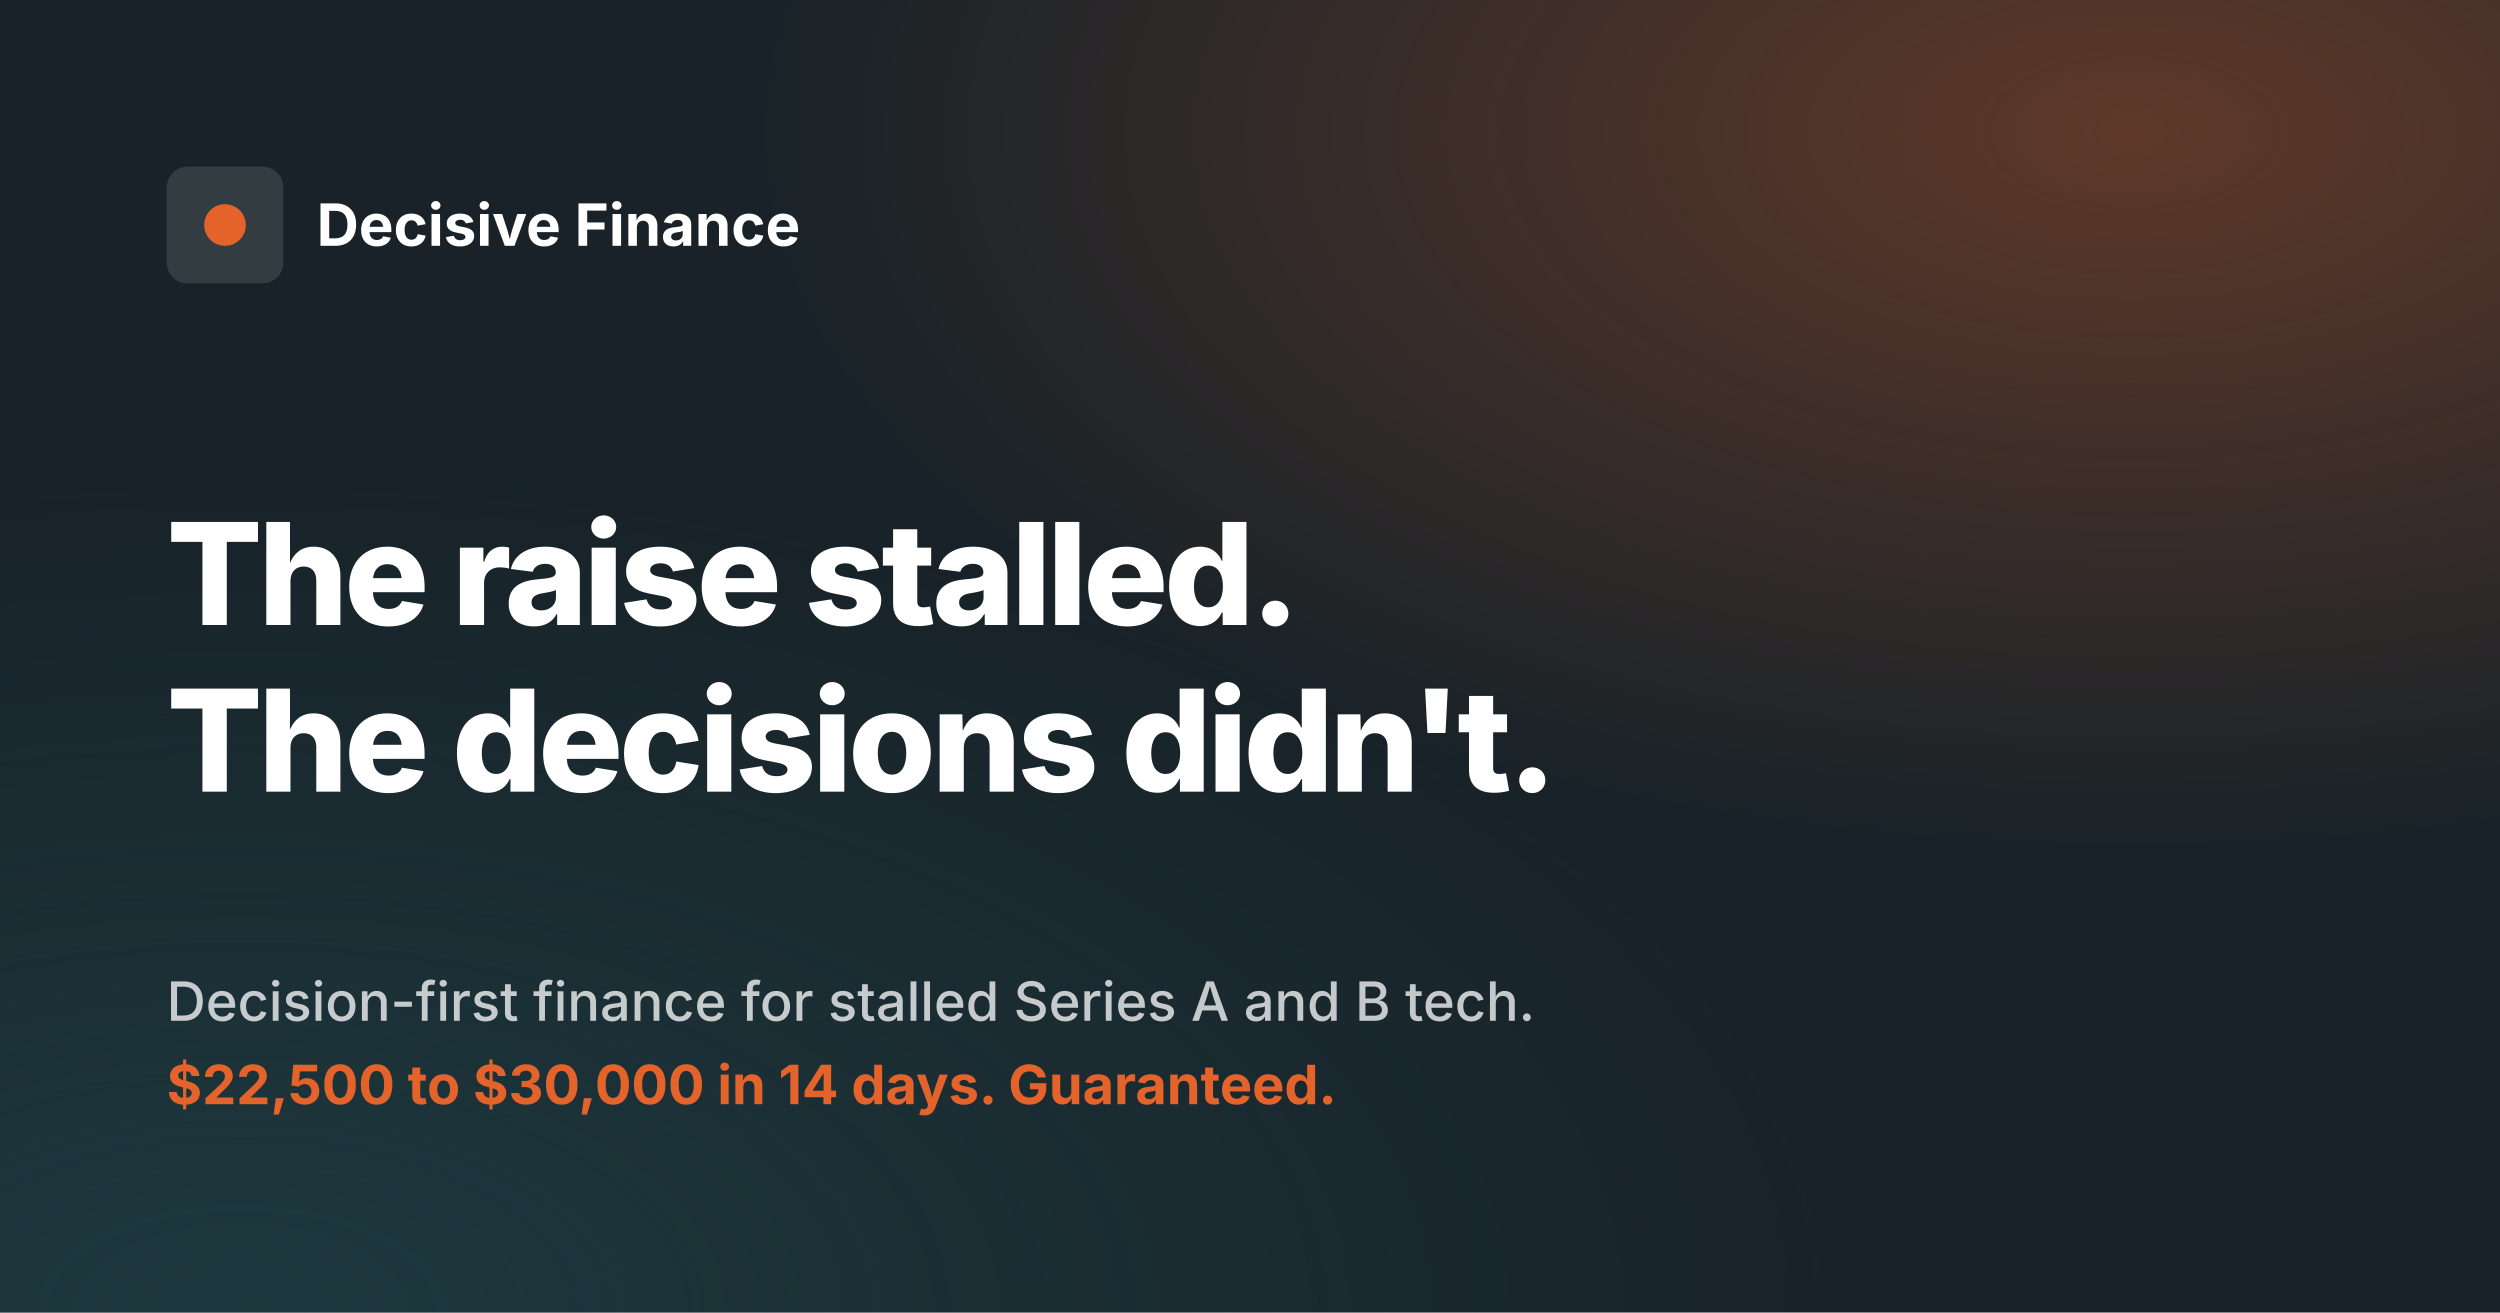
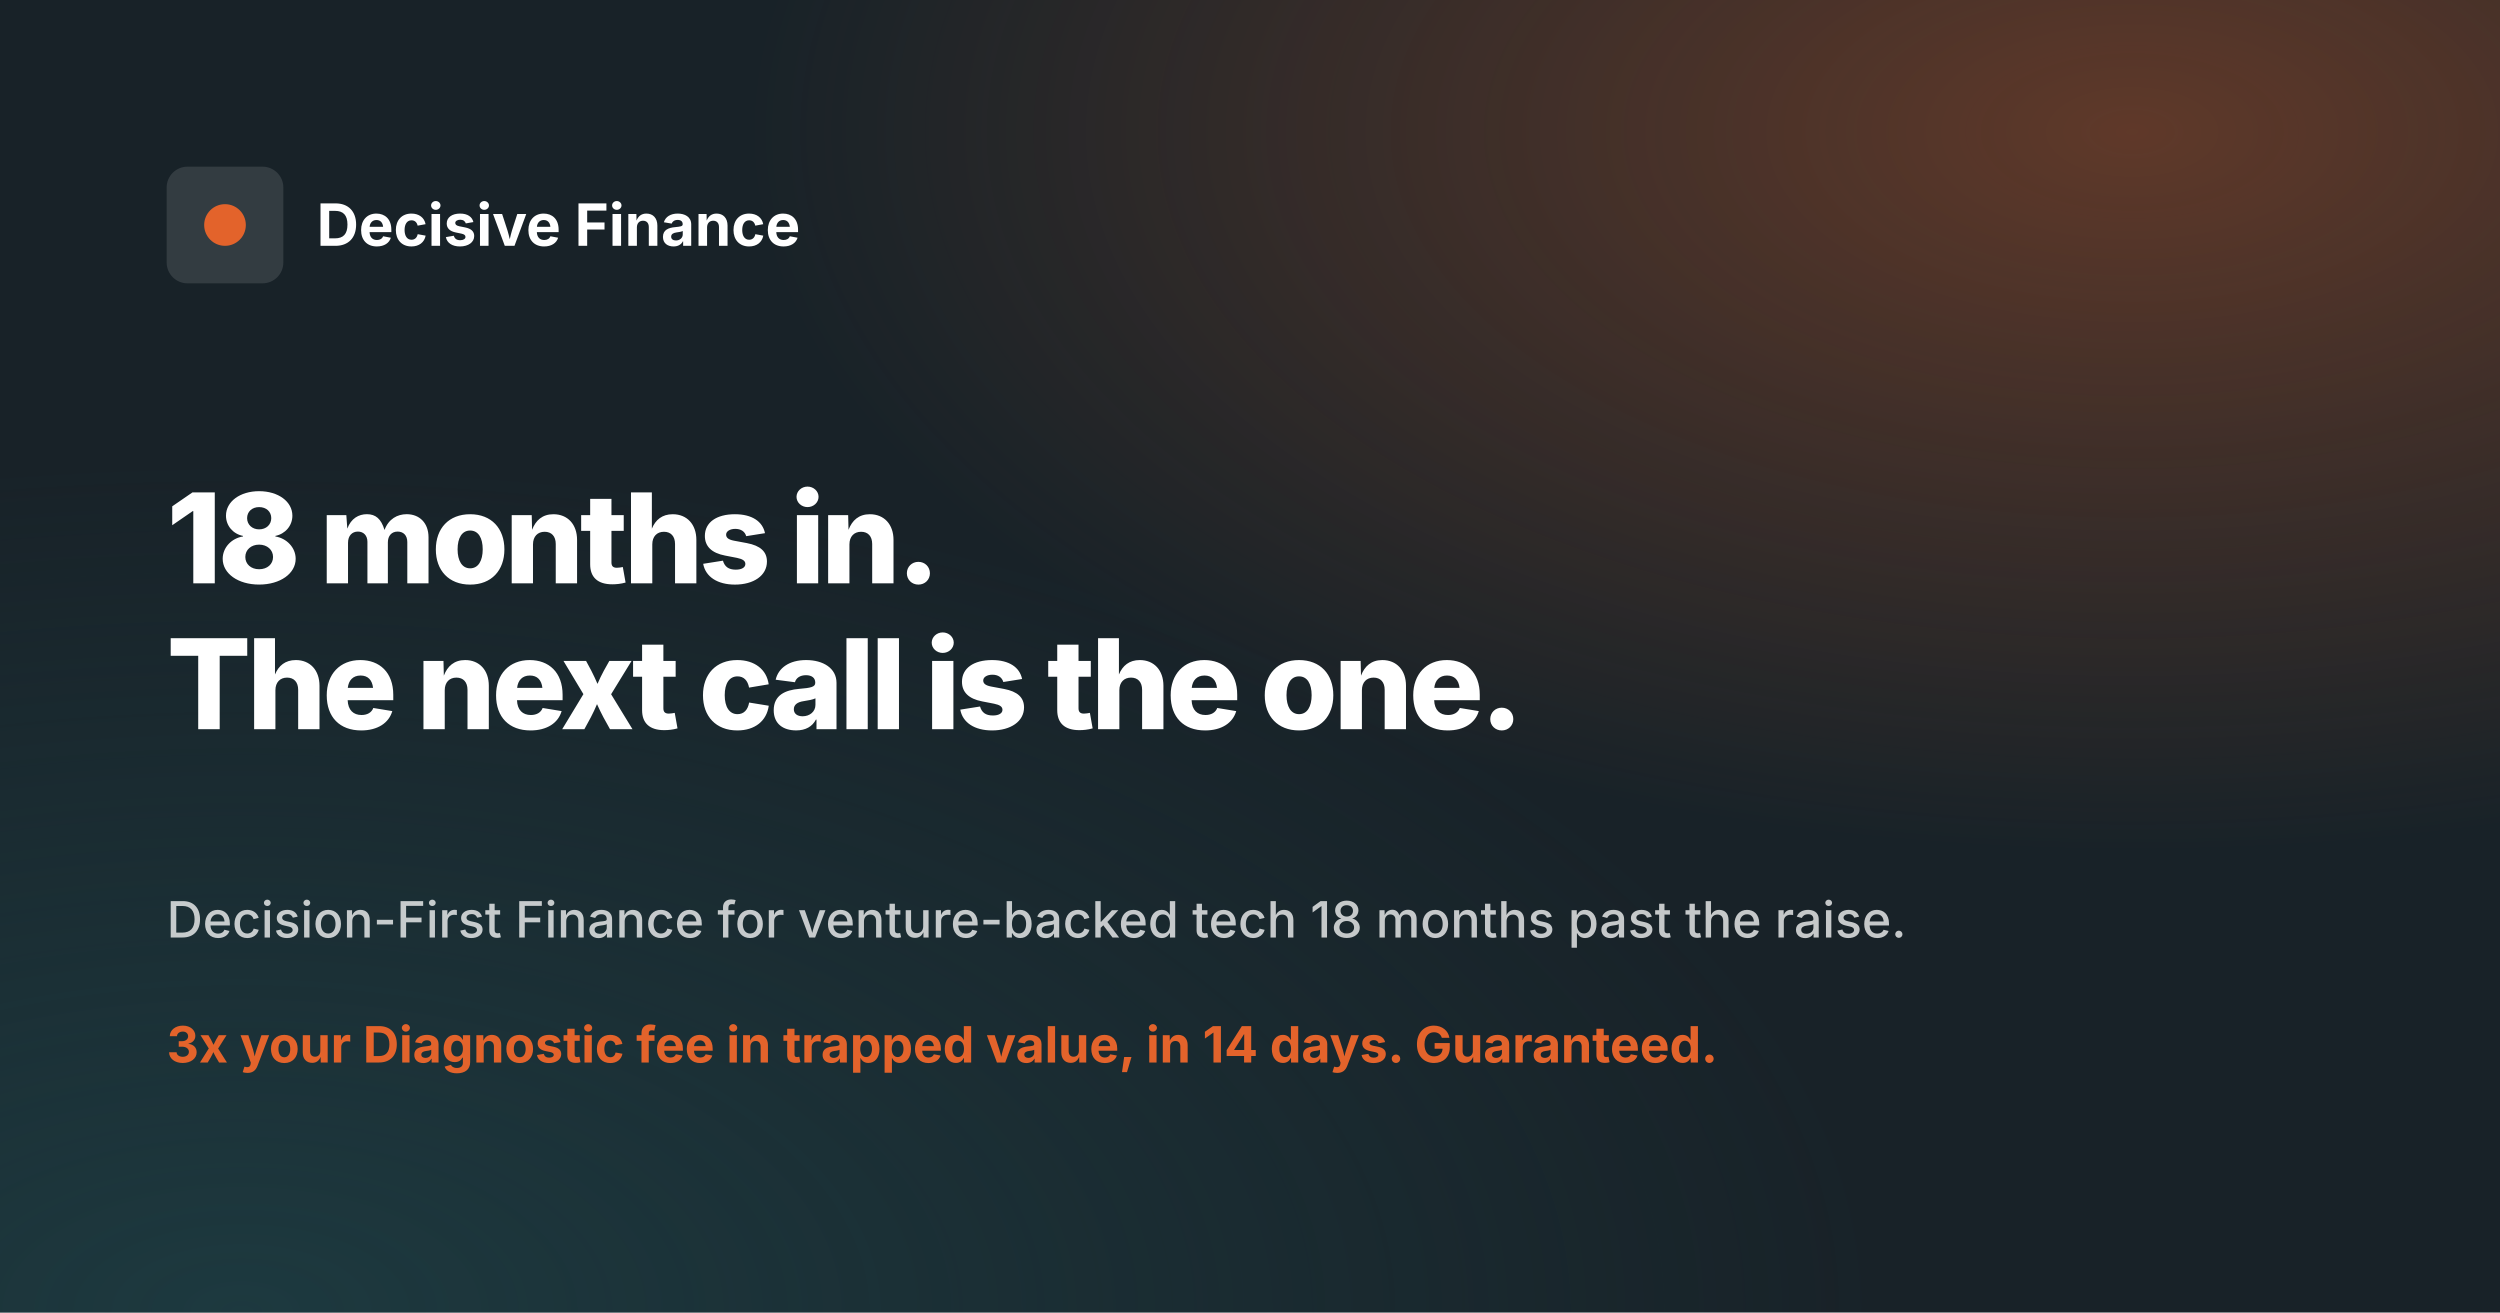
<svg xmlns="http://www.w3.org/2000/svg" viewBox="0 0 1200 630" width="1200" height="630">
  <defs>
    <radialGradient id="g1" cx="85%" cy="10%" r="55%">
      <stop offset="0%" stop-color="#e3632b" stop-opacity="0.35" />
      <stop offset="100%" stop-color="#e3632b" stop-opacity="0" />
    </radialGradient>
    <radialGradient id="g2" cx="10%" cy="100%" r="65%">
      <stop offset="0%" stop-color="#214c52" stop-opacity="0.55" />
      <stop offset="100%" stop-color="#214c52" stop-opacity="0" />
    </radialGradient>
  </defs>
  <rect width="1200" height="630" fill="#182228" />
  <rect width="1200" height="630" fill="url(#g1)" />
  <rect width="1200" height="630" fill="url(#g2)" />
  <g transform="translate(80, 80)">
    <rect width="56" height="56" rx="10" fill="#ffffff" fill-opacity="0.12" />
    <circle cx="28" cy="28" r="10" fill="#e3632b" />
  </g>
  <text x="152" y="118" font-family="Inter, -apple-system, BlinkMacSystemFont, sans-serif" font-weight="700" font-size="28" fill="#ffffff">Decisive Finance</text>
-   <text x="80" y="300" font-family="Inter, -apple-system, BlinkMacSystemFont, sans-serif" font-weight="800" font-size="68" fill="#ffffff" letter-spacing="-2">The raise stalled.</text>
-   <text x="80" y="380" font-family="Inter, -apple-system, BlinkMacSystemFont, sans-serif" font-weight="800" font-size="68" fill="#ffffff" letter-spacing="-2">The decisions didn't.</text>
-   <text x="80" y="490" font-family="Inter, -apple-system, BlinkMacSystemFont, sans-serif" font-weight="500" font-size="26" fill="#ffffff" fill-opacity="0.75">Decision-first finance for stalled Series A and B tech.</text>
-   <text x="80" y="530" font-family="Inter, -apple-system, BlinkMacSystemFont, sans-serif" font-weight="700" font-size="26" fill="#e3632b">$22,500 to $30,000 in 14 days. Guaranteed.</text>
+   <text x="80" y="280" font-family="Inter, -apple-system, BlinkMacSystemFont, sans-serif" font-weight="800" font-size="60" fill="#ffffff" letter-spacing="-2">18 months in.</text>
+   <text x="80" y="350" font-family="Inter, -apple-system, BlinkMacSystemFont, sans-serif" font-weight="800" font-size="60" fill="#ffffff" letter-spacing="-2">The next call is the one.</text>
+   <text x="80" y="450" font-family="Inter, -apple-system, BlinkMacSystemFont, sans-serif" font-weight="500" font-size="24" fill="#ffffff" fill-opacity="0.75">Decision-First Finance for venture-backed tech 18 months past the raise.</text>
+   <text x="80" y="510" font-family="Inter, -apple-system, BlinkMacSystemFont, sans-serif" font-weight="700" font-size="24" fill="#e3632b">3x your Diagnostic fee in trapped value, in 14 days. Guaranteed.</text>
</svg>
